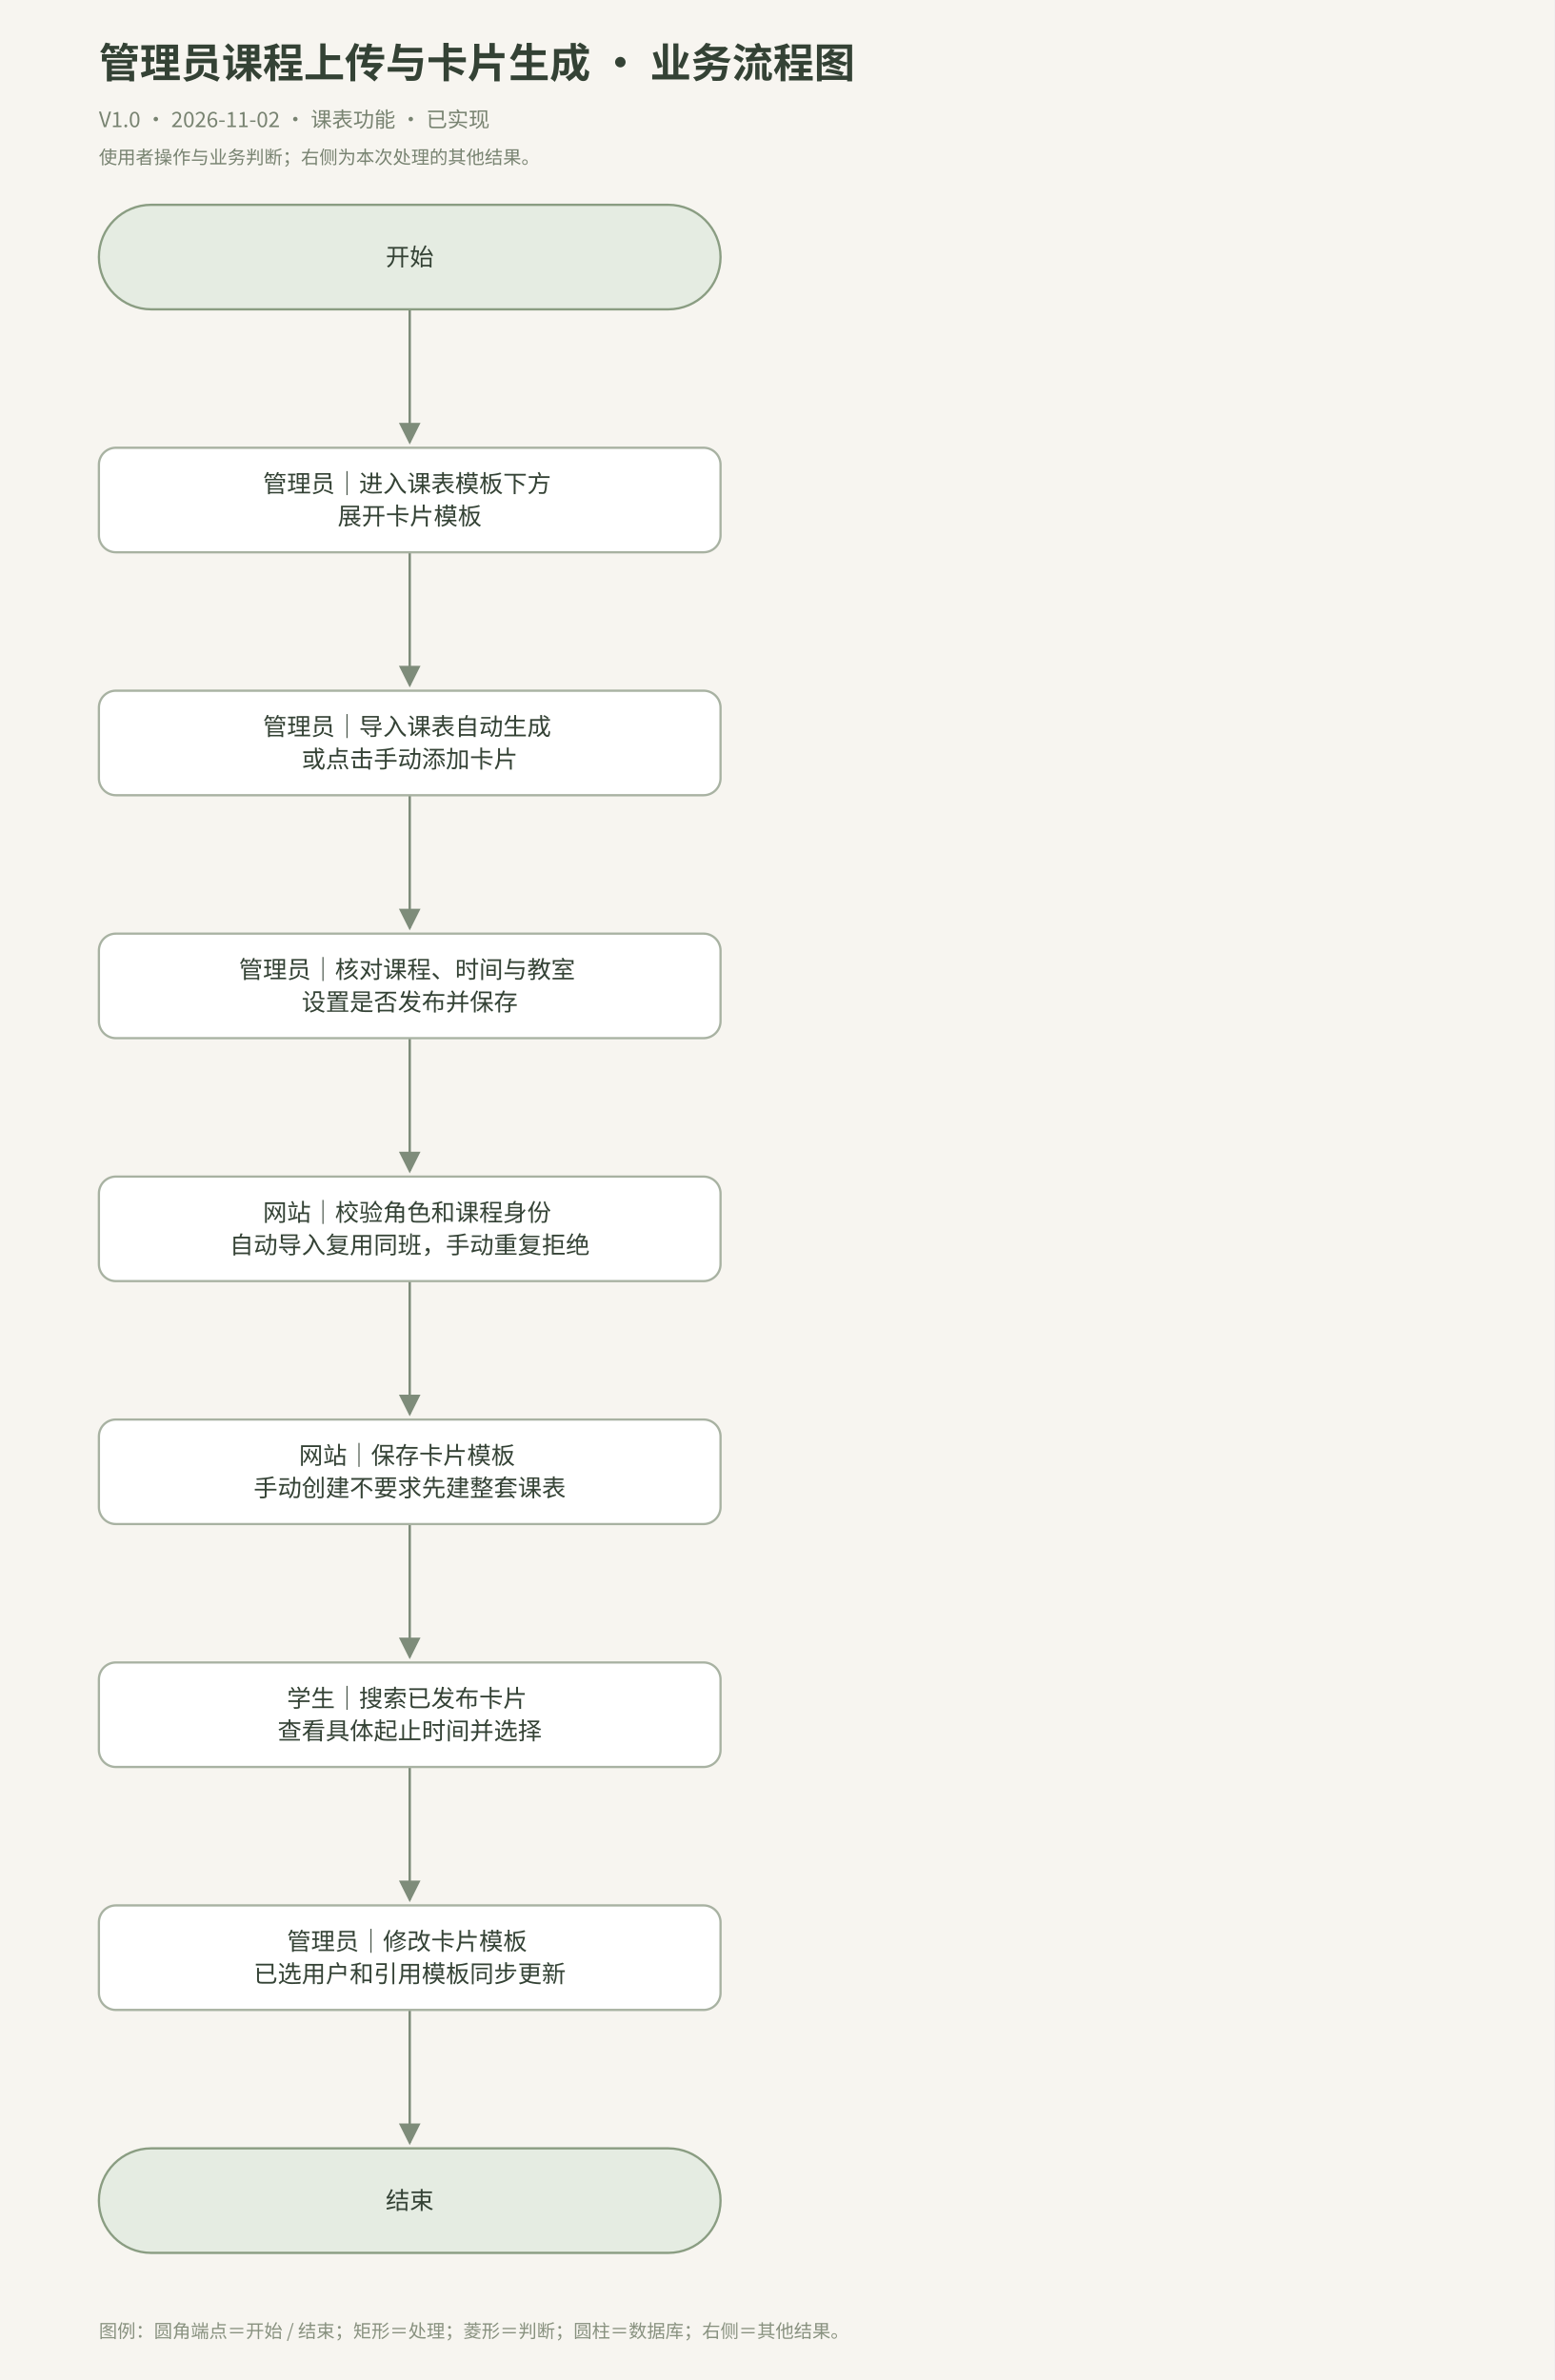
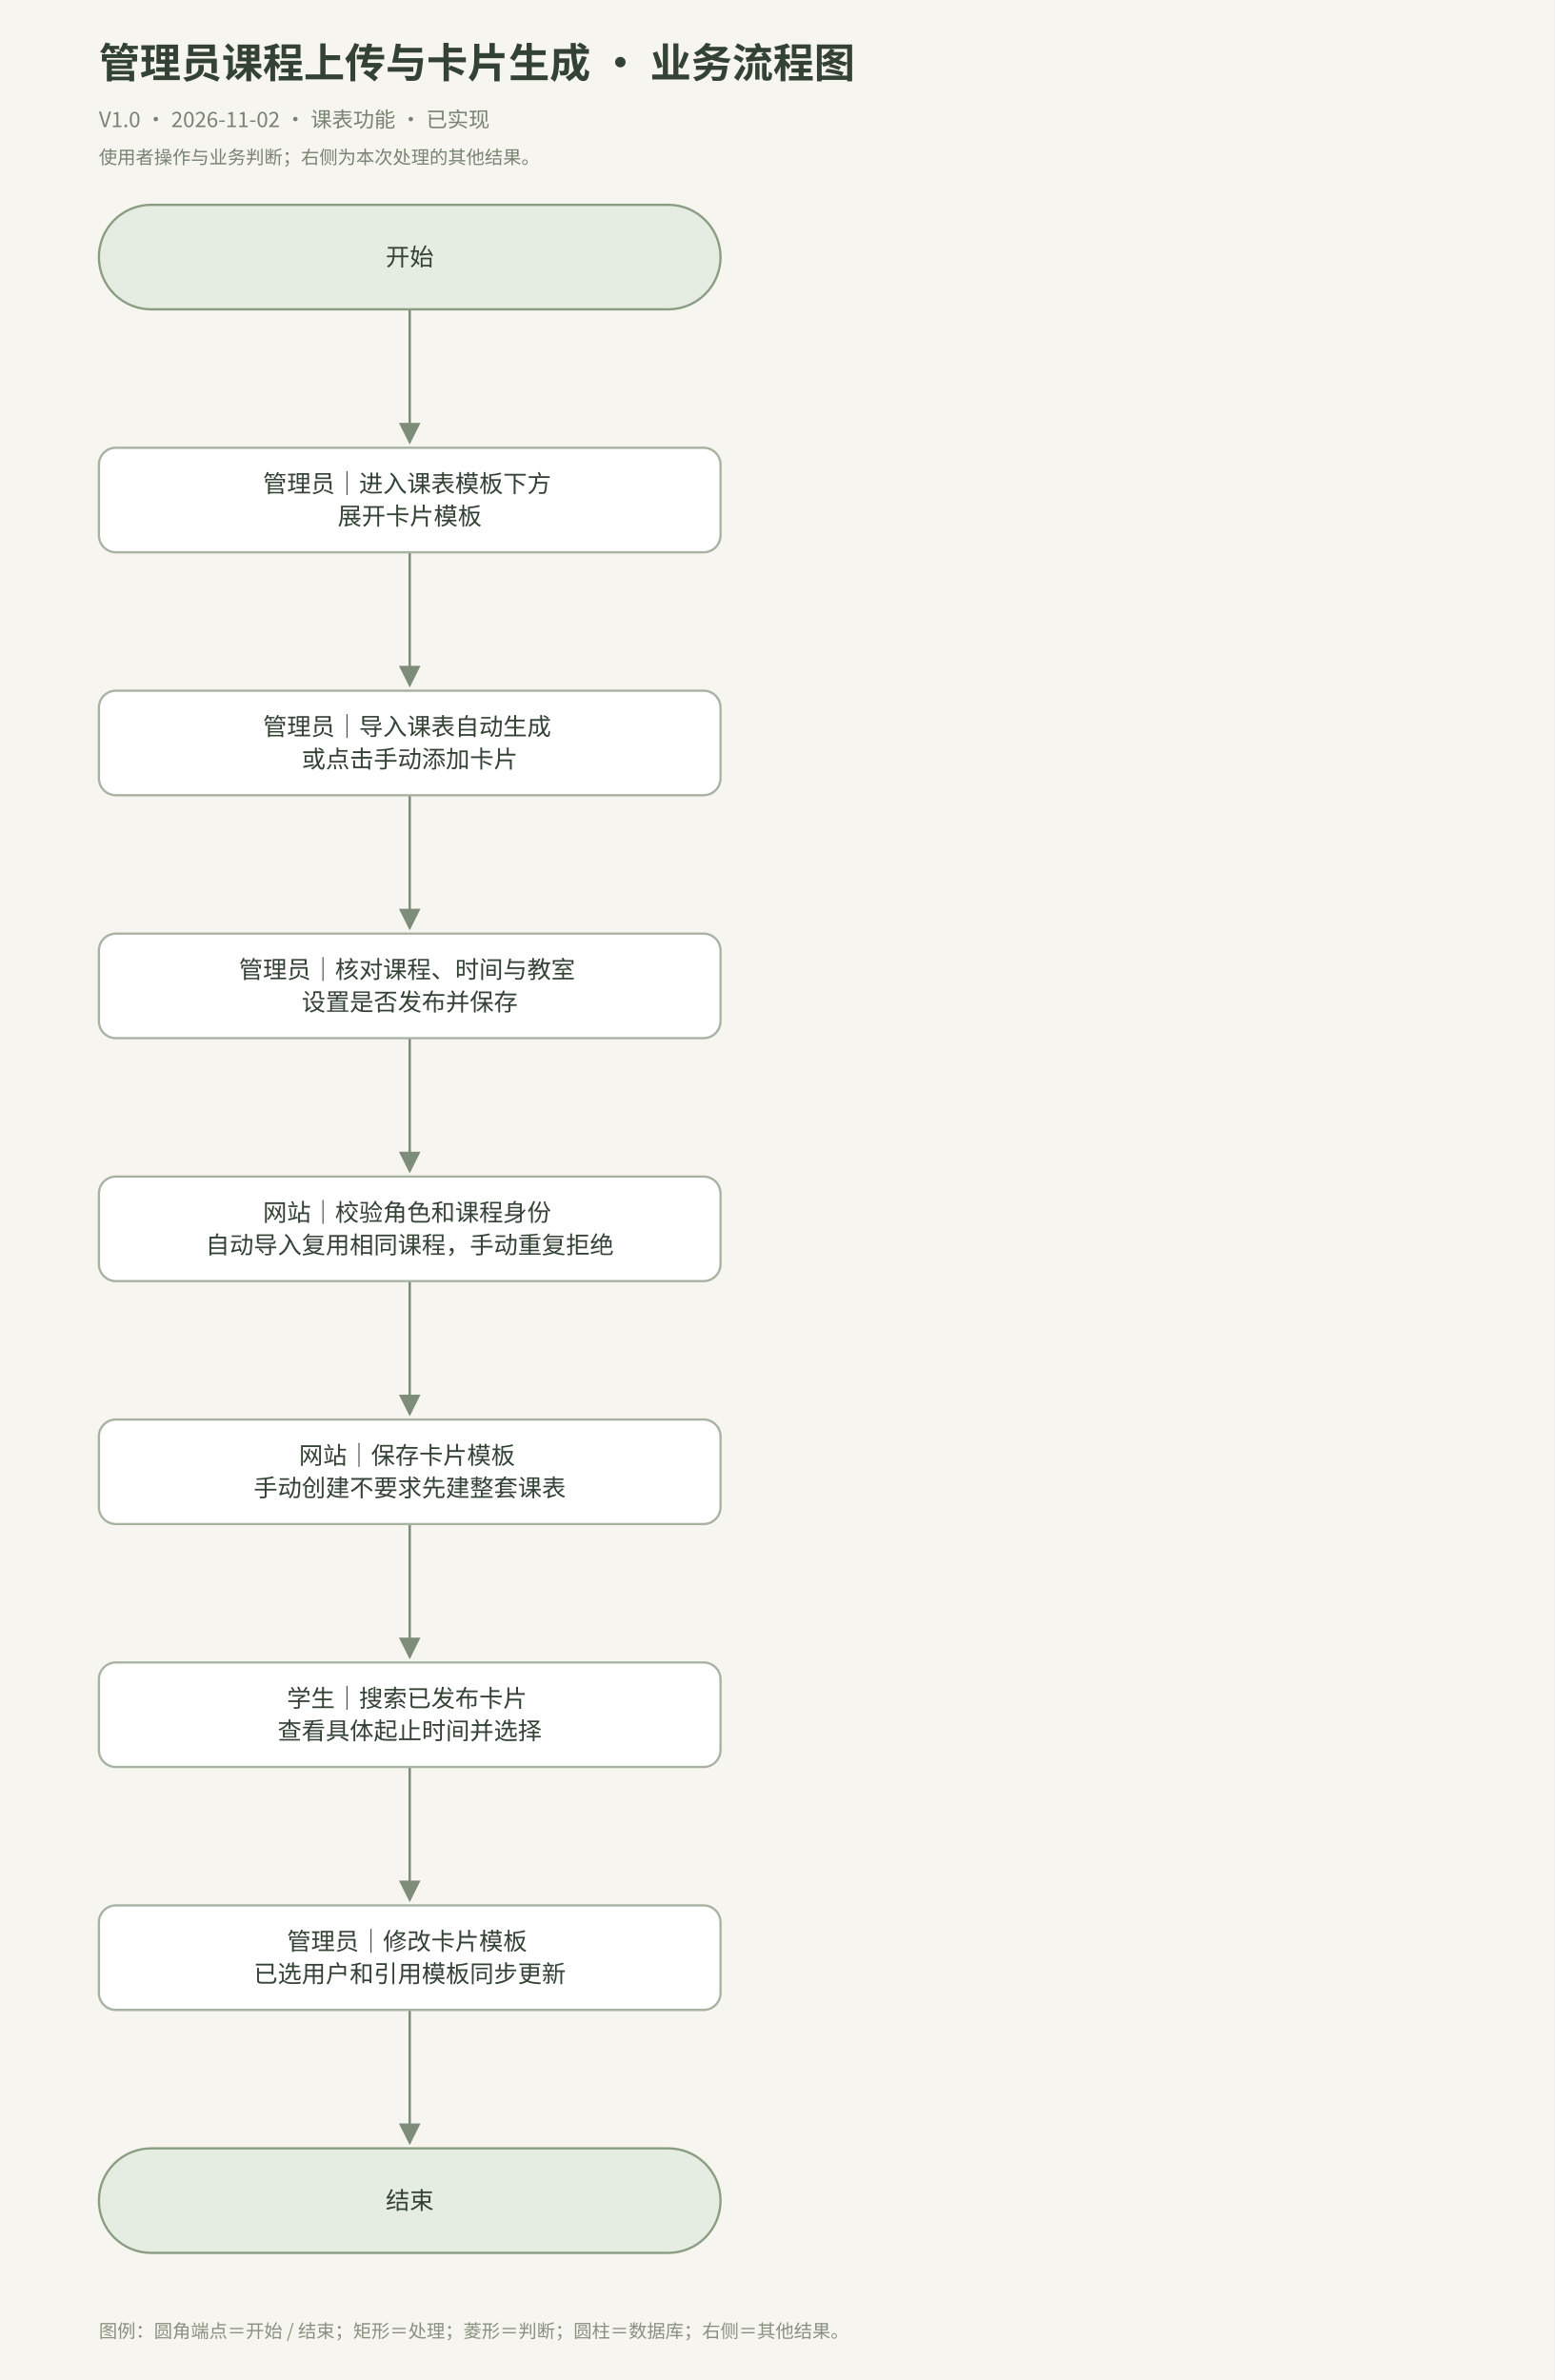
<svg xmlns="http://www.w3.org/2000/svg" width="1100" height="1685" viewBox="0 0 1100 1685" role="img" aria-labelledby="title desc">
  <defs>
    <marker id="arrow" markerWidth="9" markerHeight="9" refX="8" refY="4.5" orient="auto" markerUnits="strokeWidth">
      <path d="M0 0 L9 4.5 L0 9 Z" fill="#7E8C7A" />
    </marker>
  </defs>
  <rect width="1100" height="1685" fill="#F7F5F0" />
  <g font-family="'Microsoft YaHei','PingFang SC','Noto Sans CJK SC',sans-serif" fill="#344235">
    <text x="70" y="55" font-size="29" font-weight="700">管理员课程上传与卡片生成 · 业务流程图</text>
    <text x="70" y="90" font-size="15" fill="#788371">V1.0 · 2026-11-02 · 课表功能 · 已实现</text>
    <text x="70" y="116" font-size="13" fill="#788371">使用者操作与业务判断；右侧为本次处理的其他结果。</text>
    <path d="M290.0 219 L290.0 313" stroke="#7E8C7A" stroke-width="1.7" fill="none" marker-end="url(#arrow)" />
    <path d="M290.0 391 L290.0 485" stroke="#7E8C7A" stroke-width="1.7" fill="none" marker-end="url(#arrow)" />
    <path d="M290.0 563 L290.0 657" stroke="#7E8C7A" stroke-width="1.7" fill="none" marker-end="url(#arrow)" />
    <path d="M290.0 735 L290.0 829" stroke="#7E8C7A" stroke-width="1.7" fill="none" marker-end="url(#arrow)" />
    <path d="M290.0 907 L290.0 1001" stroke="#7E8C7A" stroke-width="1.7" fill="none" marker-end="url(#arrow)" />
    <path d="M290.0 1079 L290.0 1173" stroke="#7E8C7A" stroke-width="1.7" fill="none" marker-end="url(#arrow)" />
    <path d="M290.0 1251 L290.0 1345" stroke="#7E8C7A" stroke-width="1.7" fill="none" marker-end="url(#arrow)" />
    <path d="M290.0 1423 L290.0 1517" stroke="#7E8C7A" stroke-width="1.7" fill="none" marker-end="url(#arrow)" />
    <rect x="70" y="145" width="440" height="74" rx="37.0" fill="#E5ECE2" stroke="#8A9D82" stroke-width="1.6" />
    <text text-anchor="middle" font-size="17">
      <tspan x="290.0" y="188.0">开始</tspan>
    </text>
    <rect x="70" y="317" width="440" height="74" rx="12" fill="#FFFFFF" stroke="#A8B2A2" stroke-width="1.6" />
    <text text-anchor="middle" font-size="17">
      <tspan x="290.0" y="348.5">管理员｜进入课表模板下方</tspan>
      <tspan x="290.0" y="371.5">展开卡片模板</tspan>
    </text>
    <rect x="70" y="489" width="440" height="74" rx="12" fill="#FFFFFF" stroke="#A8B2A2" stroke-width="1.6" />
    <text text-anchor="middle" font-size="17">
      <tspan x="290.0" y="520.5">管理员｜导入课表自动生成</tspan>
      <tspan x="290.0" y="543.5">或点击手动添加卡片</tspan>
    </text>
    <rect x="70" y="661" width="440" height="74" rx="12" fill="#FFFFFF" stroke="#A8B2A2" stroke-width="1.6" />
    <text text-anchor="middle" font-size="17">
      <tspan x="290.0" y="692.5">管理员｜核对课程、时间与教室</tspan>
      <tspan x="290.0" y="715.5">设置是否发布并保存</tspan>
    </text>
    <rect x="70" y="833" width="440" height="74" rx="12" fill="#FFFFFF" stroke="#A8B2A2" stroke-width="1.6" />
    <text text-anchor="middle" font-size="17">
      <tspan x="290.0" y="864.5">网站｜校验角色和课程身份</tspan>
-       <tspan x="290.0" y="887.5">自动导入复用同班，手动重复拒绝</tspan>
+       <tspan x="290.0" y="887.5">自动导入复用相同课程，手动重复拒绝</tspan>
    </text>
    <rect x="70" y="1005" width="440" height="74" rx="12" fill="#FFFFFF" stroke="#A8B2A2" stroke-width="1.6" />
    <text text-anchor="middle" font-size="17">
      <tspan x="290.0" y="1036.5">网站｜保存卡片模板</tspan>
      <tspan x="290.0" y="1059.5">手动创建不要求先建整套课表</tspan>
    </text>
    <rect x="70" y="1177" width="440" height="74" rx="12" fill="#FFFFFF" stroke="#A8B2A2" stroke-width="1.6" />
    <text text-anchor="middle" font-size="17">
      <tspan x="290.0" y="1208.5">学生｜搜索已发布卡片</tspan>
      <tspan x="290.0" y="1231.5">查看具体起止时间并选择</tspan>
    </text>
    <rect x="70" y="1349" width="440" height="74" rx="12" fill="#FFFFFF" stroke="#A8B2A2" stroke-width="1.6" />
    <text text-anchor="middle" font-size="17">
      <tspan x="290.0" y="1380.5">管理员｜修改卡片模板</tspan>
      <tspan x="290.0" y="1403.5">已选用户和引用模板同步更新</tspan>
    </text>
    <rect x="70" y="1521" width="440" height="74" rx="37.0" fill="#E5ECE2" stroke="#8A9D82" stroke-width="1.6" />
    <text text-anchor="middle" font-size="17">
      <tspan x="290.0" y="1564.0">结束</tspan>
    </text>
    <text x="70" y="1655" font-size="13" fill="#88917F">图例：圆角端点＝开始 / 结束；矩形＝处理；菱形＝判断；圆柱＝数据库；右侧＝其他结果。</text>
  </g>
</svg>
